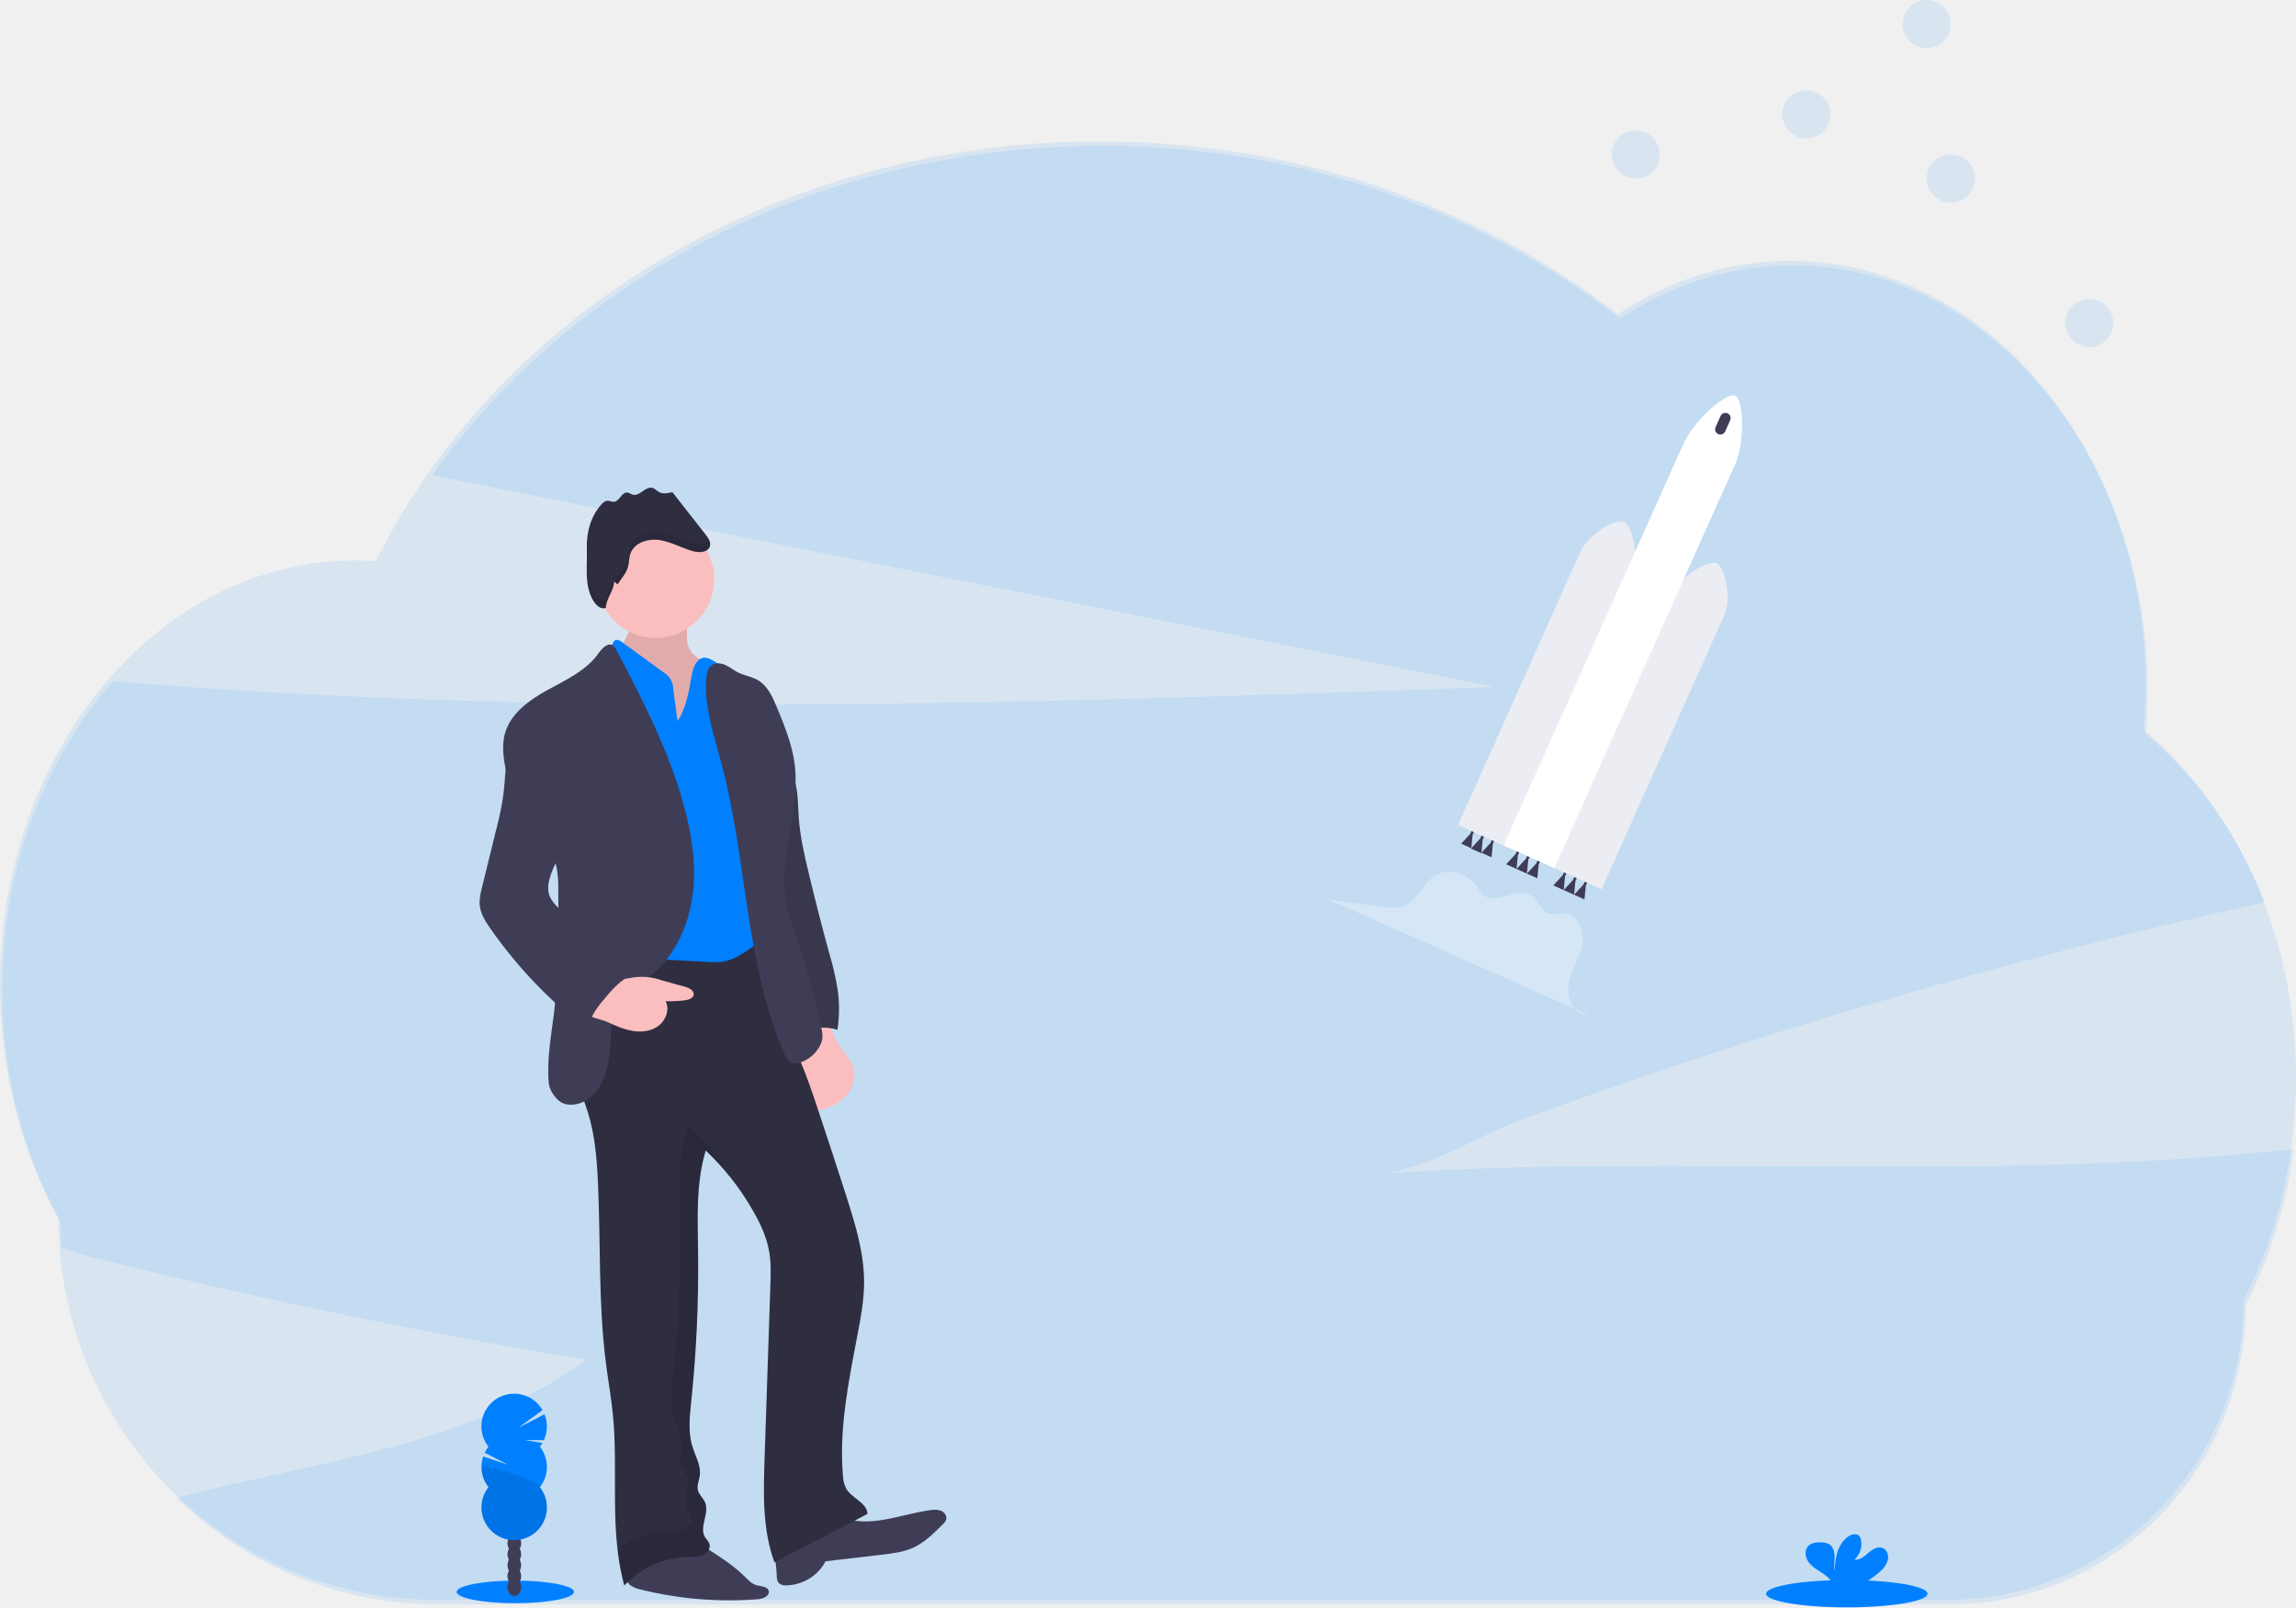
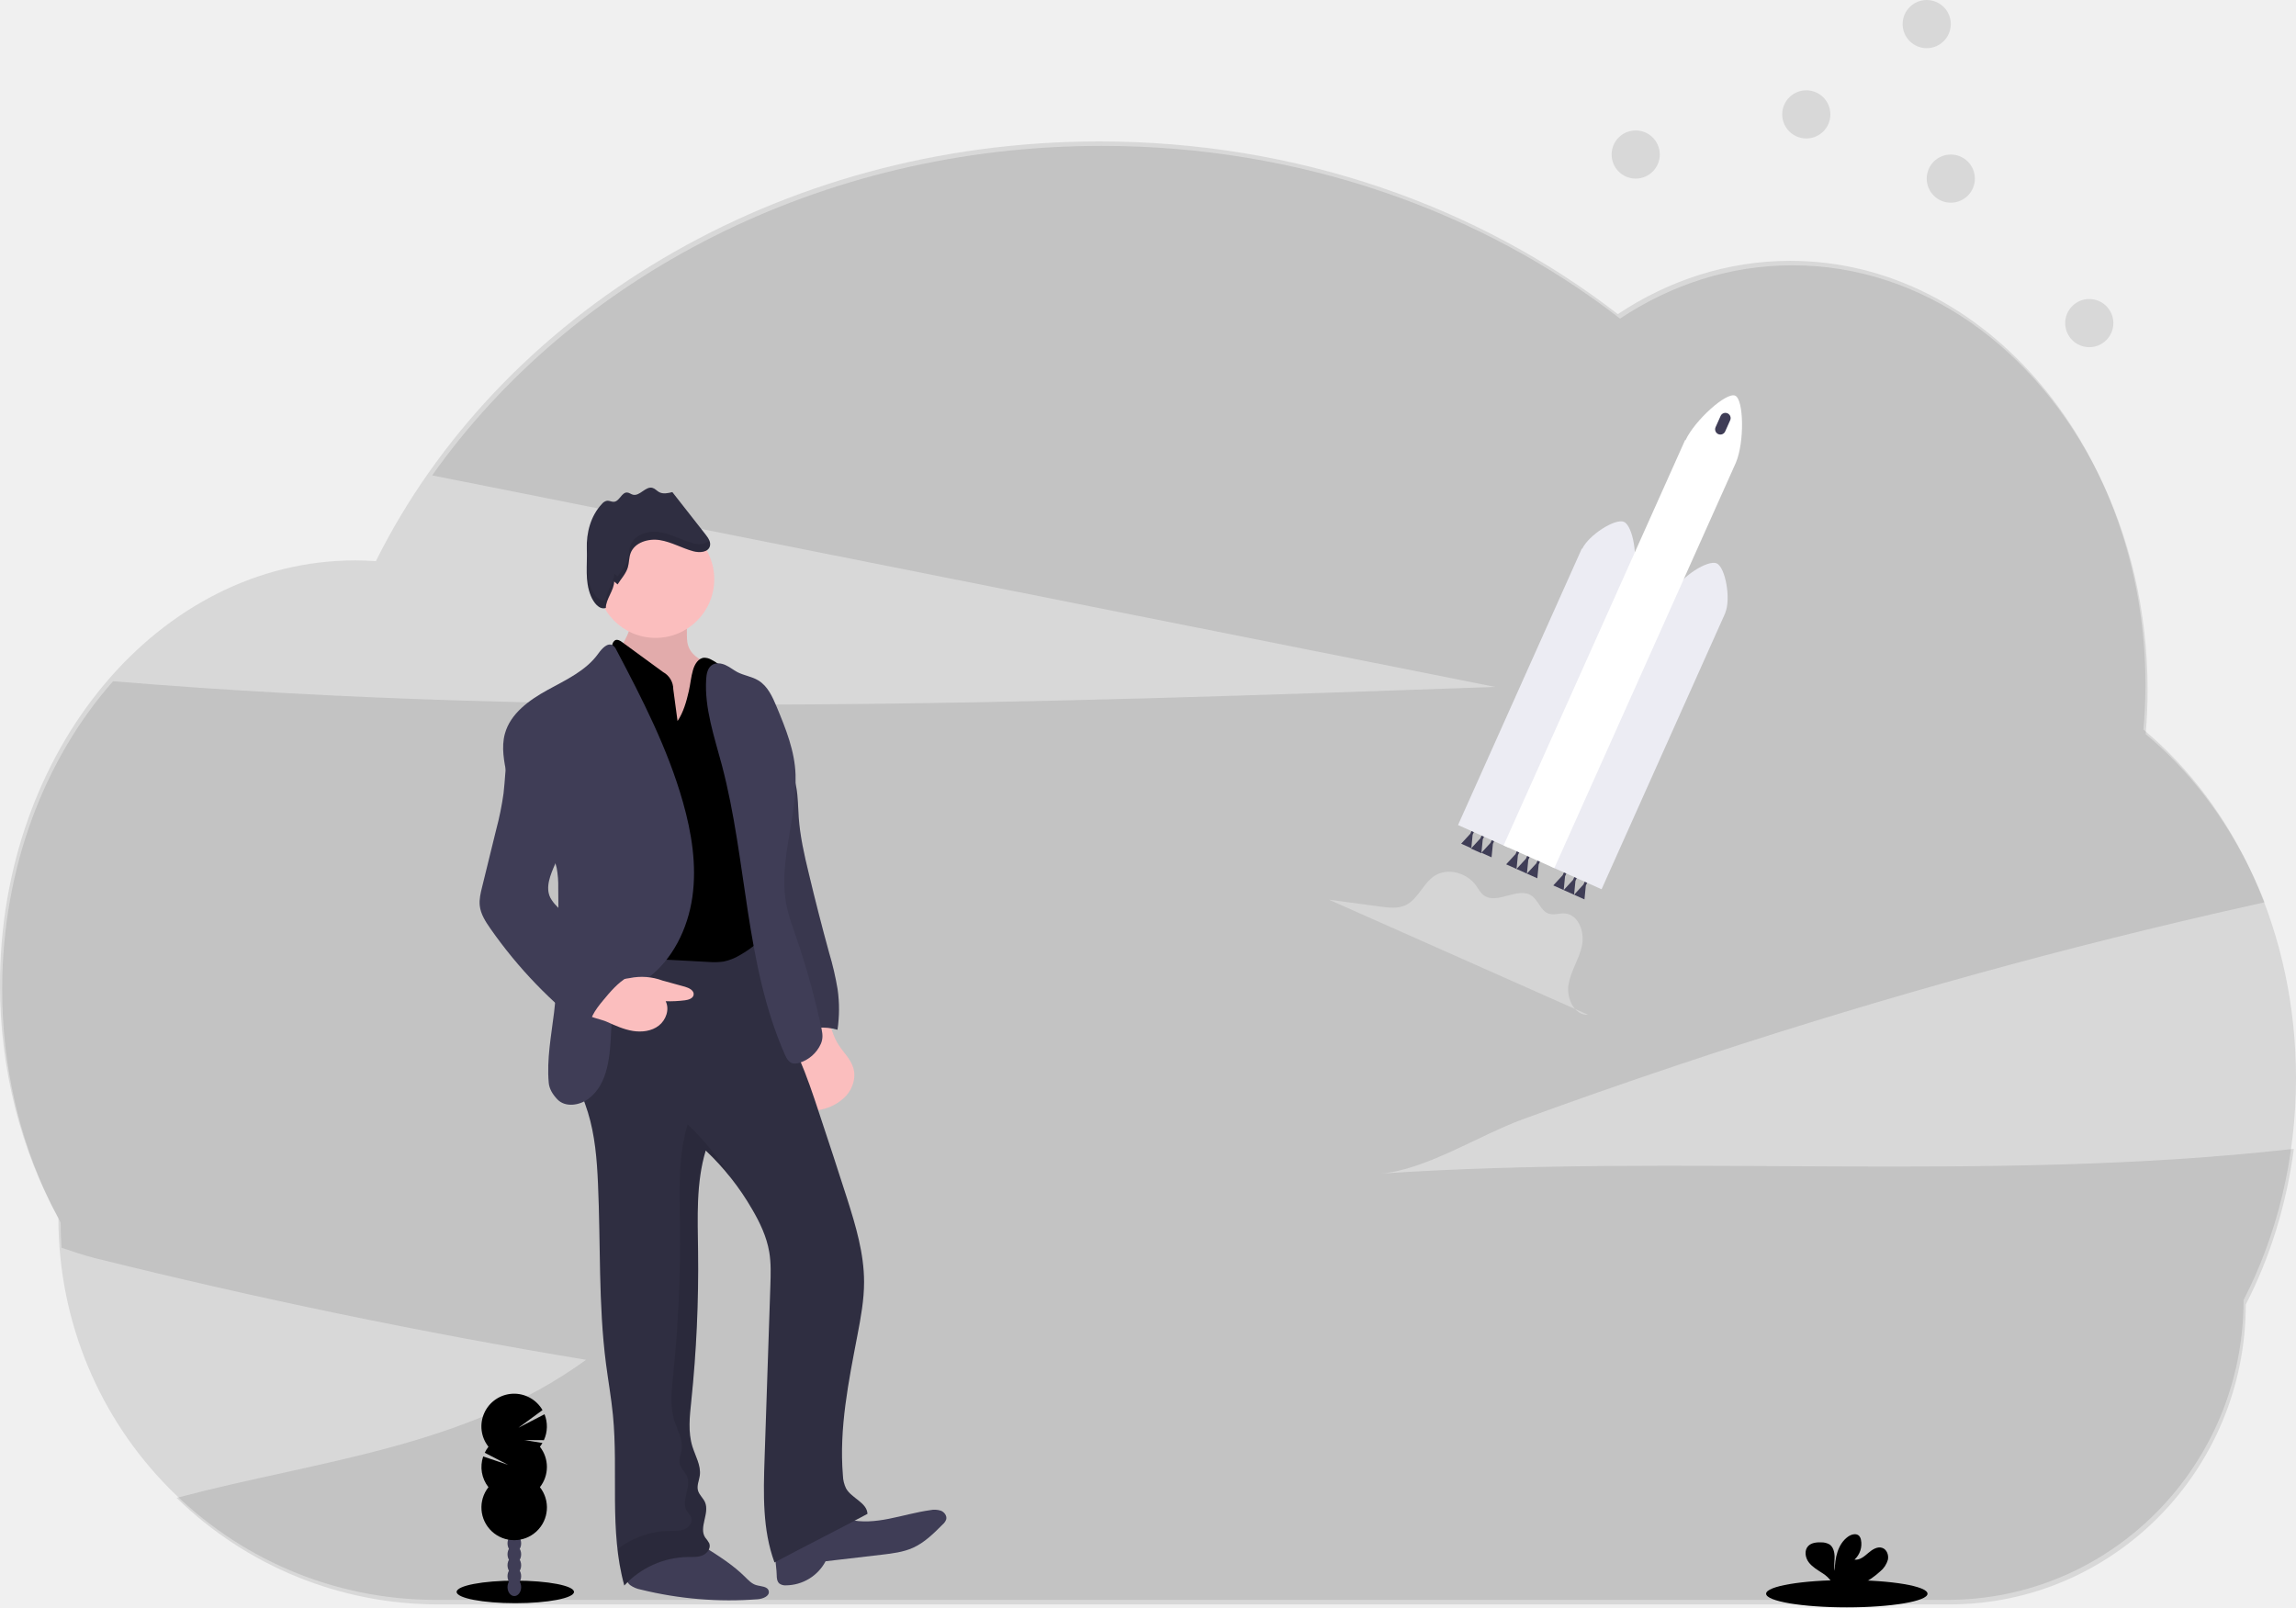
<svg xmlns="http://www.w3.org/2000/svg" id="b717bf80-dc37-4ec2-be04-489cb3783f30" data-name="Layer 1" width="1144" height="800.93" viewBox="0 0 1144 800.93">
-   <path d="M1170.92,622a244.09,244.09,0,0,1-8.87,40.61,229,229,0,0,1-15.08,37c0,82.51-66.1,149.39-147.65,149.39H246.25A186.28,186.28,0,0,1,116,795.9c.32-.09.65-.18,1-.25,69.46-18.42,142.75-24.78,203-68.53Q196.85,706.69,75.14,676.41c-5-1.26-10.68-3.15-16.51-5.13-.27-4.16-.42-8.35-.42-12.57-.37-.67-.73-1.34-1.09-2q-2.38-4.43-4.58-9c-14.93-31-23.46-66.91-23.46-105.23,0-60.43,21.23-115,55.25-153.49C313.2,407.92,543.44,399.9,773,391.82q-100.68-20-201.34-40.06-164.17-32.65-328.34-65.34c69.85-98.68,193.12-164.21,333.54-164.21,98.82,0,189.14,32.45,258.34,86.07,25.44-16.91,54.73-26.56,85.9-26.56,64.9,0,121.63,41.73,152.44,104,0,0,0,0,0,0,15.58,31.5,24.52,68.24,24.52,107.48,0,7-.29,14-.86,20.89,0,.41-.06.81-.1,1.23,21.4,17.8,39.35,41.1,52.41,68.19.16.33.32.66.47,1q3.43,7.17,6.38,14.66l-.19,0q-12.6,2.79-25.17,5.69-135.49,31.3-268.47,75.86-38.12,12.78-76,26.62c-21.32,7.8-48.74,25.47-70.84,27,151.1-10.14,303.41,4.64,453.81-12.2Z" transform="translate(-28 -49.53)" fill="#0080ff" opacity="0.1" />
-   <path d="M1172,586.75c0-71.93-30.06-135.47-76-173.67q.95-10.9,1-22.11c0-116.8-79.24-211.47-177-211.47-31.18,0-60.47,9.64-85.91,26.55C764.89,152.43,674.56,120,575.74,120,415,120,276.64,205.9,215.28,329.13c-3.41-.23-6.84-.36-10.3-.36-97.74,0-177,94.68-177,211.47,0,42.94,10.72,82.88,29.12,116.23h0c0,105.08,84.19,190.27,188,190.27H998.24c81.54,0,147.64-66.88,147.64-149.39h0C1162.44,665.17,1172,627.3,1172,586.75Z" transform="translate(-28 -49.53)" fill="#0080ff" opacity="0.1" />
+   <path d="M1170.92,622a244.09,244.09,0,0,1-8.87,40.61,229,229,0,0,1-15.08,37c0,82.51-66.1,149.39-147.65,149.39H246.25A186.28,186.28,0,0,1,116,795.9c.32-.09.65-.18,1-.25,69.46-18.42,142.75-24.78,203-68.53Q196.85,706.69,75.14,676.41c-5-1.26-10.68-3.15-16.51-5.13-.27-4.16-.42-8.35-.42-12.57-.37-.67-.73-1.34-1.09-2q-2.38-4.43-4.58-9c-14.93-31-23.46-66.91-23.46-105.23,0-60.43,21.23-115,55.25-153.49C313.2,407.92,543.44,399.9,773,391.82q-100.68-20-201.34-40.06-164.17-32.65-328.34-65.34c69.85-98.68,193.12-164.21,333.54-164.21,98.82,0,189.14,32.45,258.34,86.07,25.44-16.91,54.73-26.56,85.9-26.56,64.9,0,121.63,41.73,152.44,104,0,0,0,0,0,0,15.58,31.5,24.52,68.24,24.52,107.48,0,7-.29,14-.86,20.89,0,.41-.06.81-.1,1.23,21.4,17.8,39.35,41.1,52.41,68.19.16.33.32.66.47,1q3.43,7.17,6.38,14.66l-.19,0q-12.6,2.79-25.17,5.69-135.49,31.3-268.47,75.86-38.12,12.78-76,26.62c-21.32,7.8-48.74,25.47-70.84,27,151.1-10.14,303.41,4.64,453.81-12.2Z" transform="translate(-28 -49.53)" fill="#B78509f" opacity="0.1" />
+   <path d="M1172,586.75c0-71.93-30.06-135.47-76-173.67q.95-10.9,1-22.11c0-116.8-79.24-211.47-177-211.47-31.18,0-60.47,9.64-85.91,26.55C764.89,152.43,674.56,120,575.74,120,415,120,276.64,205.9,215.28,329.13c-3.41-.23-6.84-.36-10.3-.36-97.74,0-177,94.68-177,211.47,0,42.94,10.72,82.88,29.12,116.23h0c0,105.08,84.19,190.27,188,190.27H998.24c81.54,0,147.64-66.88,147.64-149.39h0C1162.44,665.17,1172,627.3,1172,586.75Z" transform="translate(-28 -49.53)" fill="#B78509f" opacity="0.1" />
  <path d="M426.72,592.32c.3,4,1.42,8.75,5.19,10.13a9.67,9.67,0,0,0,5.56-.09,23.55,23.55,0,0,0,12.35-7.07c3.15-3.66,4.72-8.83,3.4-13.46-1.27-4.42-4.83-7.73-7.34-11.57-2.94-4.49-3.88-9.58-5.92-14.39C423.77,557.42,425.81,580.31,426.72,592.32Z" transform="translate(-28 -49.53)" fill="#fbbebe" />
  <path d="M409.71,399.53c-2.15,7,5.48,14.63,7.94,21.51s5.77,13.49,7.09,20.7c.92,4.95.87,10,1.22,15,.67,9.45,2.76,18.73,5,27.92q4.74,19.92,10.16,39.66a146.55,146.55,0,0,1,4.23,18.24,70.07,70.07,0,0,1-.07,20.09,25.66,25.66,0,0,0-19.08,1.75,56.61,56.61,0,0,1-7.25-23.59,123.39,123.39,0,0,1,.13-14.77c.64-13.91-5.39-27.84-5.59-41.77a78.81,78.81,0,0,0-1.14-14.4c-.65-3.27-.59-9.39-1.3-12.64-1.14-5.18,3.73-7.57,3.46-12.88l-1.48-29C412.73,410.31,407.63,404.09,409.71,399.53Z" transform="translate(-28 -49.53)" fill="#3f3d56" />
  <path d="M409.71,399.53c-2.15,7,5.48,14.63,7.94,21.51s5.77,13.49,7.09,20.7c.92,4.95.87,10,1.22,15,.67,9.45,2.76,18.73,5,27.92q4.74,19.92,10.16,39.66a146.55,146.55,0,0,1,4.23,18.24,70.07,70.07,0,0,1-.07,20.09,25.66,25.66,0,0,0-19.08,1.75,56.61,56.61,0,0,1-7.25-23.59,123.39,123.39,0,0,1,.13-14.77c.64-13.91-5.39-27.84-5.59-41.77a78.81,78.81,0,0,0-1.14-14.4c-.65-3.27-.59-9.39-1.3-12.64-1.14-5.18,3.73-7.57,3.46-12.88l-1.48-29C412.73,410.31,407.63,404.09,409.71,399.53Z" transform="translate(-28 -49.53)" opacity="0.1" />
  <path d="M336.7,377.08A11,11,0,0,0,339,381.7a256.32,256.32,0,0,0,34.43,39,18.42,18.42,0,0,0,3.24-4.56,68.67,68.67,0,0,0,8.4-34.62c-5.78-1.86-12.34-4.46-14.19-10.24-1.47-4.56.5-10-2.08-14.06-3.67-5.73-19.25-6.46-24.25-2.3-3.28,2.72-2.11,5.26-3.15,8.94C340.25,367.9,336.06,372.78,336.7,377.08Z" transform="translate(-28 -49.53)" fill="#fbbebe" />
  <path d="M336.7,377.08A11,11,0,0,0,339,381.7a256.32,256.32,0,0,0,34.43,39,18.42,18.42,0,0,0,3.24-4.56,68.67,68.67,0,0,0,8.4-34.62c-5.78-1.86-12.34-4.46-14.19-10.24-1.47-4.56.5-10-2.08-14.06-3.67-5.73-19.25-6.46-24.25-2.3-3.28,2.72-2.11,5.26-3.15,8.94C340.25,367.9,336.06,372.78,336.7,377.08Z" transform="translate(-28 -49.53)" opacity="0.1" />
  <path d="M341.9,839.33a13.49,13.49,0,0,0,5.48,2.3,183.85,183.85,0,0,0,58.19,4.79c2.61-.21,6.09-1.6,5.45-4.14-.6-2.37-4-2.21-6.3-2.92-2.17-.66-3.8-2.41-5.42-4-6-6-13.26-10.54-20.42-15.08a18.44,18.44,0,0,0-5.75-2.78c-2.47-.56-5.05-.09-7.55.39-6.3,1.19-18.31,1-23.3,5.65C338.29,827.24,337.71,835.66,341.9,839.33Z" transform="translate(-28 -49.53)" fill="#3f3d56" />
  <path d="M415,834.34c0,1.55.18,3.29,1.36,4.28a5,5,0,0,0,3.23.88,22.56,22.56,0,0,0,19.77-12l28-3.27c5.3-.62,10.7-1.27,15.57-3.46,5.75-2.6,10.34-7.17,14.79-11.64a5.92,5.92,0,0,0,1.73-2.49c.46-1.76-.88-3.61-2.57-4.31a10.32,10.32,0,0,0-5.41-.3c-13.67,1.89-27.39,8-40.77,4.6-3.27-.83-6.52-2.24-9.89-2a20.43,20.43,0,0,0-5.28,1.41c-4.35,1.6-17.36,3.87-20.24,7.55S415,829.94,415,834.34Z" transform="translate(-28 -49.53)" fill="#3f3d56" />
  <path d="M344.19,521.69c-4,6.23-12.43,7.59-18.32,12.06-9.05,6.87-10.58,19.67-11.1,31-.35,7.84-.57,15.8,1.17,23.46,1.22,5.33,3.36,10.41,5,15.64,3.5,11.37,4.48,23.35,5,35.23,1.37,30,.15,60.19,4,90,1.11,8.53,2.62,17,3.46,25.56,2.76,28.32-1.92,57.52,5.67,84.94a44.14,44.14,0,0,1,31.73-14.21c2.5,0,5.11.15,7.41-.86s4.12-3.69,3.16-6a18.37,18.37,0,0,0-2-2.84c-3.31-5,2.31-12.07-.09-17.58-.93-2.12-2.94-3.69-3.53-5.92-.63-2.42.59-4.9.93-7.38.68-5-2.19-9.66-3.68-14.45-2.25-7.25-1.35-15-.57-22.59a641.92,641.92,0,0,0,3.39-74.66c-.21-16.87-1.05-34.1,3.81-50.26a128.19,128.19,0,0,1,23.12,29.26c3.88,6.61,7.23,13.67,8.52,21.23.94,5.55.76,11.22.57,16.84q-1.44,43.15-2.89,86.3c-.58,17.4-1.08,35.31,4.95,51.63,15.33-8.16,31-16,46.33-24.21-.25-5.65-7.85-7.72-10.65-12.63a15.8,15.8,0,0,1-1.6-6.59c-1.94-23.38,2.83-46.74,7.24-69.78,1.68-8.78,3.32-17.63,3.31-26.56,0-14.18-4.15-28-8.44-41.51-4.54-14.31-9.29-28.56-14-42.81-3-9.15-6.1-18.31-9.92-27.17-3.6-8.38-7.88-16.47-10.95-25-4.93-13.78-6.62-28.47-8.27-43C386.11,512.92,365,517.53,344.19,521.69Z" transform="translate(-28 -49.53)" fill="#2f2e41" />
  <circle cx="326.66" cy="288.64" r="29.22" fill="#fbbebe" />
-   <path d="M365.59,408.82,363.47,393a9.74,9.74,0,0,0-5.06-8.57l-20.36-14.88c-1-.76-2.38-1.56-3.54-1a3.37,3.37,0,0,0-1.41,2.08c-3.22,9.5-1.23,19.86-.11,29.83.95,8.31,1.27,16.68,1.59,25a184.69,184.69,0,0,1-.06,22.69c-1.1,13.08-5,26.24-2.39,39.11,1.72,8.51,4.75,16.42,5.46,25.08.49,6,.34,12.1,2.24,17.78,7-3,14.92-2.67,22.53-2.27l18.47,1a33.51,33.51,0,0,0,7.69-.18,26.05,26.05,0,0,0,8.07-3.16,55.39,55.39,0,0,0,16.85-14.7c-3.12-15.07-.09-30.63-2.17-45.88-1.19-8.79-4.17-17.26-5.57-26-1.72-10.79-1.05-22-4.14-32.48a93.69,93.69,0,0,0-6.64-15.38,28.37,28.37,0,0,0-12.71-12.95,7.17,7.17,0,0,0-3.34-.85c-2.94.17-4.76,3.29-5.58,6.13-1,3.4-1.28,7-2.06,10.41C370.11,398.8,368.49,404.61,365.59,408.82Z" transform="translate(-28 -49.53)" fill="#0080ff" />
+   <path d="M365.59,408.82,363.47,393a9.74,9.74,0,0,0-5.06-8.57l-20.36-14.88c-1-.76-2.38-1.56-3.54-1a3.37,3.37,0,0,0-1.41,2.08c-3.22,9.5-1.23,19.86-.11,29.83.95,8.31,1.27,16.68,1.59,25a184.69,184.69,0,0,1-.06,22.69c-1.1,13.08-5,26.24-2.39,39.11,1.72,8.51,4.75,16.42,5.46,25.08.49,6,.34,12.1,2.24,17.78,7-3,14.92-2.67,22.53-2.27l18.47,1a33.51,33.51,0,0,0,7.69-.18,26.05,26.05,0,0,0,8.07-3.16,55.39,55.39,0,0,0,16.85-14.7c-3.12-15.07-.09-30.63-2.17-45.88-1.19-8.79-4.17-17.26-5.57-26-1.72-10.79-1.05-22-4.14-32.48a93.69,93.69,0,0,0-6.64-15.38,28.37,28.37,0,0,0-12.71-12.95,7.17,7.17,0,0,0-3.34-.85c-2.94.17-4.76,3.29-5.58,6.13-1,3.4-1.28,7-2.06,10.41C370.11,398.8,368.49,404.61,365.59,408.82Z" transform="translate(-28 -49.53)" fill="#B78509f" />
  <path d="M305.7,597.32c3.89,4.12,11,3.11,15.52-.28,9.84-7.37,10.75-21.48,11.29-33.76.2-4.4.5-9,2.57-12.86,3.16-5.95,9.71-9.09,15.15-13.08,12.9-9.44,20.47-25,22.74-40.78s-.34-32-4.7-47.37c-7.54-26.57-20.24-51.34-33.13-75.76a5.68,5.68,0,0,0-1.79-2.3c-2.62-1.62-5.46,1.59-7.26,4.1-6.07,8.5-16.07,13.06-25.23,18.09s-18.52,11.73-21.29,21.8c-1.86,6.75-.41,13.93,1,20.78S287,448.19,290.69,454a173.87,173.87,0,0,1,11.67,19.89,38.22,38.22,0,0,1,3,8.06,49,49,0,0,1,.79,10c.21,20.72.42,41.51-2.08,62.08-1.42,11.64-3.7,23.32-2.66,35C301.66,592.17,303.48,595,305.7,597.32Z" transform="translate(-28 -49.53)" fill="#3f3d56" />
  <path d="M330.4,558.7c4.16,1.86,8.37,3.79,12.87,4.53s9.43.14,13-2.65,5.45-8.07,3.41-12.15a60.37,60.37,0,0,0,9.6-.46c1.83-.23,4.05-.93,4.33-2.75.32-2.12-2.24-3.4-4.31-4l-11.16-3.07a29.76,29.76,0,0,0-16.41-1.24l-17,2.6a3,3,0,0,0-1.28.4,3.07,3.07,0,0,0-1,1.68c-.82,2.59-4.61,9.83-3.31,12.41C320.3,556.21,328.07,557.53,330.4,558.7Z" transform="translate(-28 -49.53)" fill="#fbbebe" />
  <path d="M437,569.66a17.28,17.28,0,0,1-10.85,9.51,6.07,6.07,0,0,1-3.24.21c-2-.56-3.1-2.65-3.93-4.55-19.8-45.08-18.69-96.39-31.29-144-3.74-14.13-8.74-28.33-7.83-42.92.16-2.61.71-5.55,2.89-7,1.94-1.3,4.58-.95,6.7,0s4,2.5,6,3.56c3.31,1.69,7.16,2.17,10.34,4.08,4.72,2.83,7.14,8.24,9.25,13.32,4.51,10.84,9,22,9.35,33.76.77,22.84-9.36,44.79-4.09,67,1.05,4.4,2.6,8.67,4.08,12.94a391.57,391.57,0,0,1,13,46.81C437.93,565.1,438.05,567.17,437,569.66Z" transform="translate(-28 -49.53)" fill="#3f3d56" />
  <path d="M335.71,340.74c1.75-2.83,4.18-5.32,5.12-8.51.67-2.27.53-4.73,1.34-7,2-5.48,8.94-7.5,14.69-6.56s10.92,4,16.54,5.53c3.11.86,7.43.6,8.31-2.51.58-2.06-.81-4.1-2.13-5.79L363,294.74c-2.18.56-4.62,1.08-6.6,0-1.14-.63-2-1.74-3.27-2.1-3.45-1-6.34,4.31-9.8,3.39-1-.26-1.79-1-2.79-1.08-2.79-.23-3.84,4.39-6.63,4.62-1.16.1-2.28-.64-3.43-.53a4.36,4.36,0,0,0-2.59,1.61c-5.55,5.89-7.8,14.34-7.5,22.42s-1.09,15.92,2,23.38c1.36,3.26,4.12,7.1,7.47,6,0-4.4,4.1-8.79,4.15-13.19" transform="translate(-28 -49.53)" fill="#2f2e41" />
  <g opacity="0.1">
    <path d="M392.17,636.52a126.89,126.89,0,0,0-21.57-26.71c-4.86,16.16-4,33.39-3.81,50.26a641.92,641.92,0,0,1-3.39,74.66c-.79,7.55-1.68,15.34.57,22.59,1.49,4.79,4.36,9.47,3.68,14.45-.34,2.48-1.56,5-.93,7.38.59,2.23,2.6,3.8,3.53,5.92,2.4,5.51-3.22,12.56.09,17.58a18.37,18.37,0,0,1,2,2.84c1,2.32-.86,5-3.16,6s-4.91.83-7.41.86a44.19,44.19,0,0,0-26.14,9.11,116.84,116.84,0,0,0,3.41,18.1,44.14,44.14,0,0,1,31.73-14.21c2.5,0,5.11.15,7.41-.86s4.12-3.69,3.16-6a18.37,18.37,0,0,0-2-2.84c-3.31-5,2.31-12.07-.09-17.58-.93-2.12-2.94-3.69-3.53-5.92-.63-2.42.59-4.9.93-7.38.68-5-2.19-9.66-3.68-14.45-2.25-7.25-1.36-15-.57-22.59a641.92,641.92,0,0,0,3.39-74.66c-.21-16.87-1.05-34.1,3.81-50.26A124.25,124.25,0,0,1,392.17,636.52Z" transform="translate(-28 -49.53)" />
  </g>
  <g opacity="0.1">
    <path d="M320.42,324c0-1.37,0-2.75,0-4.14-.06,1.07-.06,2.14,0,3.2C320.41,323.4,320.41,323.71,320.42,324Z" transform="translate(-28 -49.53)" />
    <path d="M373.4,320.25c-5.62-1.54-10.8-4.58-16.54-5.53s-12.71,1.08-14.69,6.56c-.81,2.22-.67,4.68-1.34,7-.94,3.19-3.37,5.68-5.12,8.51l-1.65-1.46c-.05,4.4-4.1,8.79-4.15,13.19-3.35,1.09-6.11-2.75-7.47-6a30.31,30.31,0,0,1-2.08-11.26c-.09,5.23,0,10.32,2.08,15.26,1.36,3.26,4.12,7.1,7.47,6,0-4.4,4.1-8.79,4.15-13.19l1.65,1.46c1.75-2.83,4.18-5.32,5.12-8.51.67-2.27.53-4.73,1.34-7,2-5.48,8.94-7.5,14.69-6.56s10.92,4,16.54,5.53c3.11.86,7.43.6,8.31-2.51a4.44,4.44,0,0,0-.39-3.11C379.93,320.88,376.18,321,373.4,320.25Z" transform="translate(-28 -49.53)" />
  </g>
  <path d="M278.89,444.91A149.69,149.69,0,0,1,275.21,463l-7,28.53c-.75,3-1.5,6.16-1.17,9.27.46,4.19,2.84,7.9,5.25,11.36a226.67,226.67,0,0,0,49.58,51.44c-1.11-5.7,2.84-11,6.55-15.48s7.33-8.77,12.18-11.67Q322.38,519.33,305.34,501a18.56,18.56,0,0,1-3.06-4c-2.74-5.29,0-11.61,2.38-17.07,7.53-17.39,11.09-37.13,6.26-55.45-1.82-6.89-5-13.77-10.79-18-2.53-1.85-6-3.1-8.76-1.71a9.77,9.77,0,0,0-3,2.7C279.38,418.46,280.45,431.61,278.89,444.91Z" transform="translate(-28 -49.53)" fill="#3f3d56" />
-   <ellipse cx="256.76" cy="793.24" rx="29.24" ry="5.62" fill="#0080ff" />
+   <ellipse cx="256.76" cy="793.24" rx="29.24" ry="5.62" fill="#B78509f" />
  <ellipse cx="256.27" cy="790.85" rx="3.4" ry="4.46" fill="#3f3d56" />
  <ellipse cx="256.27" cy="785.4" rx="3.4" ry="4.46" fill="#3f3d56" />
  <ellipse cx="256.27" cy="779.96" rx="3.4" ry="4.46" fill="#3f3d56" />
  <ellipse cx="256.27" cy="774.51" rx="3.4" ry="4.46" fill="#3f3d56" />
  <ellipse cx="256.27" cy="769.06" rx="3.4" ry="4.46" fill="#3f3d56" />
  <ellipse cx="256.27" cy="763.62" rx="3.4" ry="4.46" fill="#3f3d56" />
  <ellipse cx="256.27" cy="758.17" rx="3.4" ry="4.46" fill="#3f3d56" />
-   <path d="M297,770.43a15.77,15.77,0,0,0,1.27-1.87l-8.94-1.47,9.67.07a16.35,16.35,0,0,0,.31-12.92l-13,6.73,12-8.79a16.31,16.31,0,1,0-26.93,18.25,15.94,15.94,0,0,0-1.86,3l11.61,6-12.38-4.15a16.31,16.31,0,0,0,2.63,15.31,16.31,16.31,0,1,0,25.63,0,16.3,16.3,0,0,0,0-20.16Z" transform="translate(-28 -49.53)" fill="#0080ff" />
+   <path d="M297,770.43a15.77,15.77,0,0,0,1.27-1.87l-8.94-1.47,9.67.07a16.35,16.35,0,0,0,.31-12.92l-13,6.73,12-8.79a16.31,16.31,0,1,0-26.93,18.25,15.94,15.94,0,0,0-1.86,3l11.61,6-12.38-4.15a16.31,16.31,0,0,0,2.63,15.31,16.31,16.31,0,1,0,25.63,0,16.3,16.3,0,0,0,0-20.16Z" transform="translate(-28 -49.53)" fill="#B78509f" />
  <path d="M267.89,780.51a16.21,16.21,0,0,0,3.49,10.08,16.31,16.31,0,1,0,25.63,0C299.2,787.82,267.89,778.68,267.89,780.51Z" transform="translate(-28 -49.53)" opacity="0.1" />
-   <ellipse cx="920.19" cy="794.14" rx="40.21" ry="6.8" fill="#0080ff" />
-   <path d="M964.82,832.55a11.66,11.66,0,0,0,3.83-5.78c.5-2.3-.48-5.06-2.68-5.9-2.46-.94-5.09.77-7.08,2.49s-4.28,3.69-6.88,3.32a10.5,10.5,0,0,0,3.24-9.81,4.12,4.12,0,0,0-.9-2c-1.37-1.46-3.84-.83-5.48.32-5.2,3.65-6.65,10.72-6.68,17.07-.52-2.29-.08-4.68-.09-7s-.66-5-2.65-6.22a7.92,7.92,0,0,0-4-.95c-2.33-.09-4.94.15-6.53,1.86-2,2.12-1.47,5.68.25,8s4.35,3.81,6.77,5.42a15,15,0,0,1,4.83,4.61,4.16,4.16,0,0,1,.36.83h14.66A40.77,40.77,0,0,0,964.82,832.55Z" transform="translate(-28 -49.53)" fill="#0080ff" />
+   <ellipse cx="920.19" cy="794.14" rx="40.21" ry="6.8" fill="#B78509f" />
+   <path d="M964.82,832.55a11.66,11.66,0,0,0,3.83-5.78c.5-2.3-.48-5.06-2.68-5.9-2.46-.94-5.09.77-7.08,2.49s-4.28,3.69-6.88,3.32a10.5,10.5,0,0,0,3.24-9.81,4.12,4.12,0,0,0-.9-2c-1.37-1.46-3.84-.83-5.48.32-5.2,3.65-6.65,10.72-6.68,17.07-.52-2.29-.08-4.68-.09-7s-.66-5-2.65-6.22a7.92,7.92,0,0,0-4-.95c-2.33-.09-4.94.15-6.53,1.86-2,2.12-1.47,5.68.25,8s4.35,3.81,6.77,5.42a15,15,0,0,1,4.83,4.61,4.16,4.16,0,0,1,.36.83h14.66A40.77,40.77,0,0,0,964.82,832.55Z" transform="translate(-28 -49.53)" fill="#B78509f" />
  <polygon points="733.75 415.98 734.62 414.04 733.46 413.52 732.59 415.46 728.04 420.41 733.09 422.67 733.75 415.98" fill="#3f3d56" />
  <polygon points="738.79 418.3 739.68 416.31 738.49 415.77 737.6 417.76 732.93 422.84 738.11 425.16 738.79 418.3" fill="#3f3d56" />
  <polygon points="743.85 420.5 744.72 418.56 743.55 418.04 742.68 419.98 738.13 424.93 743.18 427.19 743.85 420.5" fill="#3f3d56" />
  <polygon points="779.8 436.66 780.69 434.67 779.5 434.13 778.61 436.12 773.94 441.2 779.12 443.52 779.8 436.66" fill="#3f3d56" />
  <polygon points="784.98 438.98 785.87 436.99 784.68 436.45 783.78 438.44 779.12 443.52 784.3 445.84 784.98 438.98" fill="#3f3d56" />
  <polygon points="790.15 441.29 791.05 439.3 789.85 438.77 788.96 440.76 784.3 445.84 789.47 448.16 790.15 441.29" fill="#3f3d56" />
  <polygon points="756.31 426.14 757.2 424.15 756.01 423.61 755.12 425.61 750.45 430.69 755.63 433 756.31 426.14" fill="#3f3d56" />
  <polygon points="761.49 428.46 762.38 426.47 761.18 425.93 760.29 427.92 755.63 433 760.8 435.32 761.49 428.46" fill="#3f3d56" />
  <polygon points="766.66 430.77 767.55 428.78 766.36 428.25 765.47 430.24 760.8 435.32 765.98 437.64 766.66 430.77" fill="#3f3d56" />
  <path d="M841.43,334.2c2.92-6.92.09-22.66-4.26-24.61s-17.59,6.6-20.81,13.39l-.2-.1L754.48,460.64,779.76,472,841.44,334.2Z" transform="translate(-28 -49.53)" fill="#ececf3" />
  <path d="M887.62,354.88c2.91-6.92.09-22.66-4.27-24.61s-17.58,6.6-20.8,13.39l-.21-.1L800.66,481.32,826,492.64l61.68-137.76Z" transform="translate(-28 -49.53)" fill="#ececf3" />
  <path d="M892.89,280.12c4.35-10.12,4-31.48-.32-33.43s-20.1,12.22-24.75,22.21l-.2-.1-90.45,202,25.28,11.32,90.45-202Z" transform="translate(-28 -49.53)" fill="#fff" />
  <rect x="883.82" y="255" width="5.23" height="11.34" rx="2.62" transform="translate(155.92 -389.02) rotate(24.12)" fill="#3f3d56" />
  <path d="M690.17,497.83l25.68,3.46c4.15.56,8.57,1.08,12.38-.66,6.31-2.89,8.71-10.87,14.52-14.65,6.55-4.27,16.12-1.56,20.69,4.78,1.2,1.68,2.15,3.59,3.79,4.84,6.57,5,17-4.4,23.88.24,3.43,2.33,4.51,7.54,8.43,8.92,2.59.91,5.45-.27,8.19-.05,6.85.55,9.94,9.34,8.5,16.06s-5.6,12.66-6.72,19.43,2.94,15.41,9.79,15" transform="translate(-28 -49.53)" fill="#fff" opacity="0.3" />
-   <circle cx="815" cy="77" r="12" fill="#0080ff" opacity="0.1" />
-   <circle cx="960" cy="12" r="12" fill="#0080ff" opacity="0.1" />
-   <circle cx="900" cy="57" r="12" fill="#0080ff" opacity="0.1" />
-   <circle cx="1041" cy="161" r="12" fill="#0080ff" opacity="0.1" />
-   <circle cx="972" cy="89" r="12" fill="#0080ff" opacity="0.1" />
+   <circle cx="815" cy="77" r="12" fill="#B78509f" opacity="0.1" />
+   <circle cx="960" cy="12" r="12" fill="#B78509f" opacity="0.1" />
+   <circle cx="900" cy="57" r="12" fill="#B78509f" opacity="0.1" />
+   <circle cx="1041" cy="161" r="12" fill="#B78509f" opacity="0.1" />
+   <circle cx="972" cy="89" r="12" fill="#B78509f" opacity="0.1" />
</svg>
